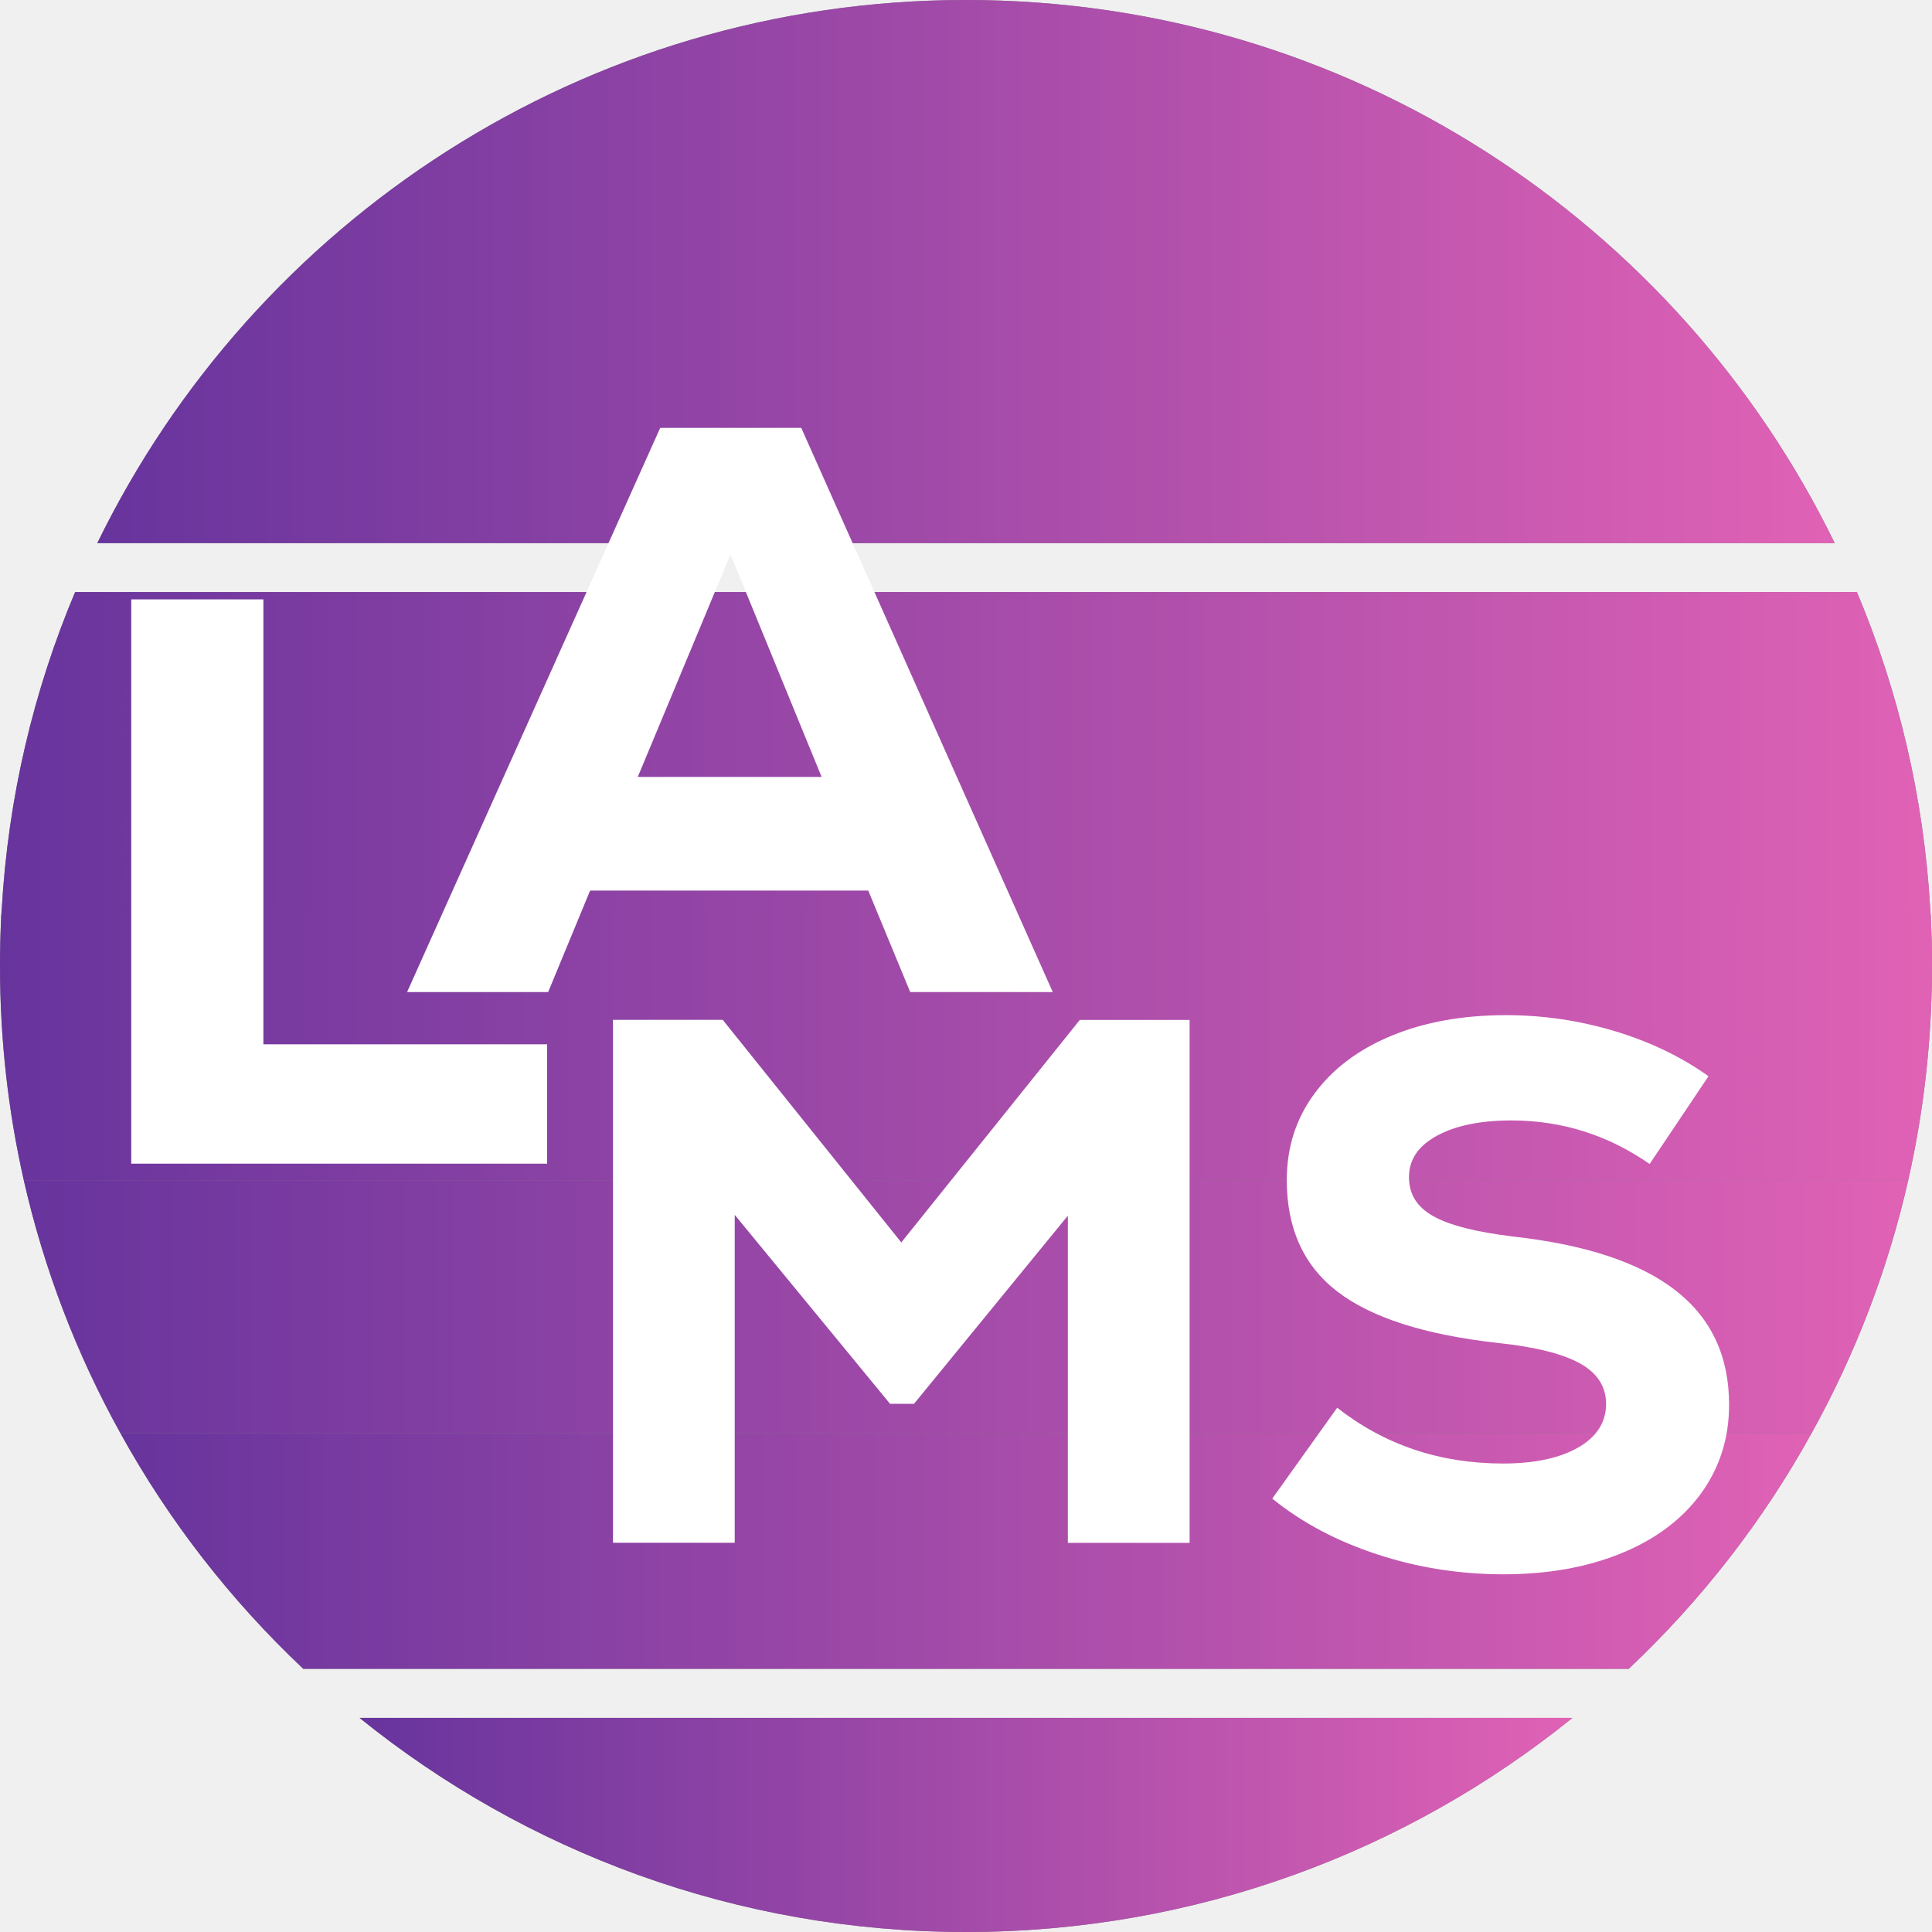
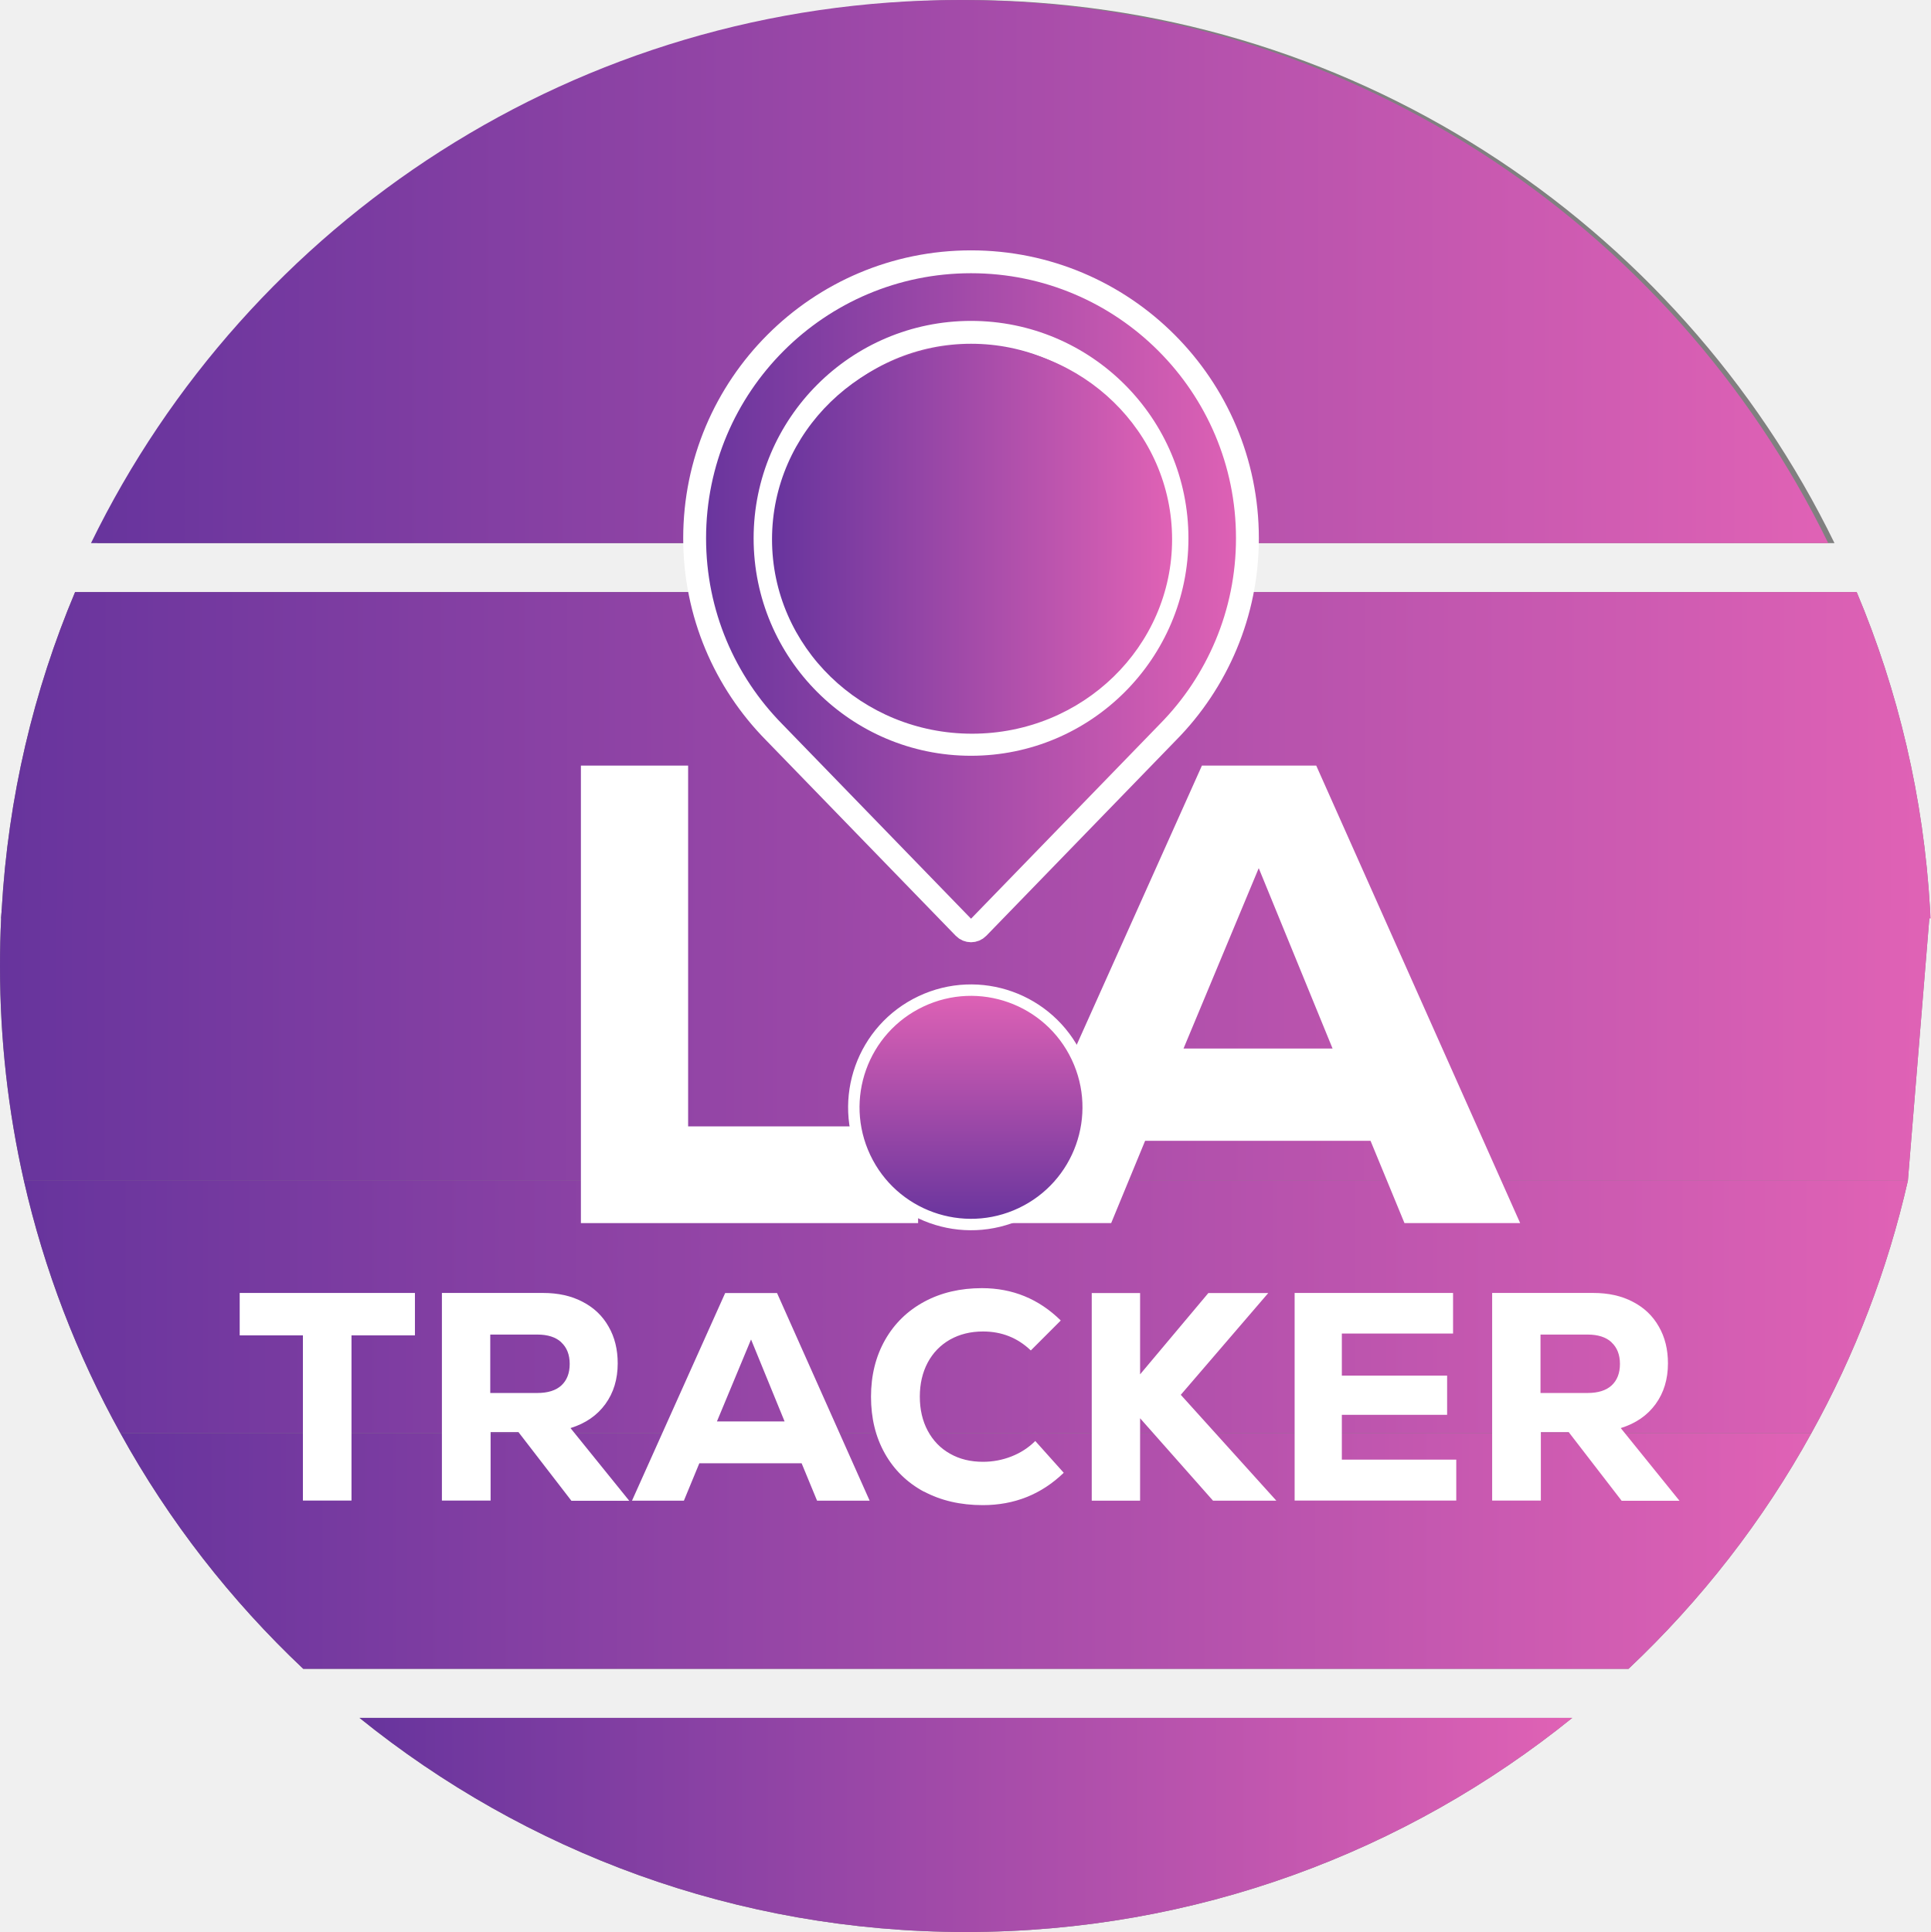
- <svg xmlns="http://www.w3.org/2000/svg" xmlns:xlink="http://www.w3.org/1999/xlink" id="Layer_2" width="169" height="169" viewBox="0 0 169 169">
+ <svg xmlns="http://www.w3.org/2000/svg" xmlns:xlink="http://www.w3.org/1999/xlink" id="Layer_2" width="168.9" height="169" viewBox="0 0 168.9 169">
  <defs>
-     <style>.cls-1{fill:url(#linear-gradient-2);}.cls-2{fill:#fff;}.cls-3{fill:url(#linear-gradient-4);}.cls-4{fill:url(#linear-gradient-3);}.cls-5{fill:url(#linear-gradient-5);}.cls-6{fill:url(#linear-gradient-6);}.cls-7{fill:gray;}.cls-8{fill:url(#linear-gradient);}</style>
-     <linearGradient id="linear-gradient" x1="8.51" y1="23.76" x2="160.49" y2="23.76" gradientUnits="userSpaceOnUse">
+     <style>.cls-1{fill:url(#linear-gradient-2);}.cls-2{fill:#fff;}.cls-3{fill:url(#linear-gradient-4);}.cls-4{fill:url(#linear-gradient-7);}.cls-4,.cls-5{stroke:#fff;stroke-miterlimit:10;}.cls-6{fill:url(#linear-gradient-3);}.cls-7{fill:url(#linear-gradient-5);}.cls-8{fill:url(#linear-gradient-9);}.cls-9{fill:url(#linear-gradient-6);}.cls-10{fill:gray;}.cls-5{fill:url(#linear-gradient-8);stroke-width:2px;}.cls-11{fill:url(#linear-gradient);}</style>
+     <linearGradient id="linear-gradient" x1="7.96" y1="23.76" x2="159.94" y2="23.76" gradientUnits="userSpaceOnUse">
      <stop offset="0" stop-color="#67349d" />
      <stop offset="1" stop-color="#e062b5" />
    </linearGradient>
    <linearGradient id="linear-gradient-2" x1=".1" y1="66.06" x2="168.9" y2="66.06" xlink:href="#linear-gradient" />
-     <linearGradient id="linear-gradient-3" x1="0" y1="91.41" x2="169" y2="91.41" xlink:href="#linear-gradient" />
+     <linearGradient id="linear-gradient-3" x1="0" y1="91.41" x2="168.85" y2="91.41" xlink:href="#linear-gradient" />
    <linearGradient id="linear-gradient-4" x1="2.09" y1="114.32" x2="166.91" y2="114.32" xlink:href="#linear-gradient" />
    <linearGradient id="linear-gradient-5" x1="10.53" y1="135.67" x2="158.47" y2="135.67" xlink:href="#linear-gradient" />
    <linearGradient id="linear-gradient-6" x1="31.45" y1="159.63" x2="137.55" y2="159.63" xlink:href="#linear-gradient" />
+     <linearGradient id="linear-gradient-7" x1="84.95" y1="107.12" x2="84.95" y2="86.63" gradientTransform="translate(49.59 -27.02) rotate(25.32)" xlink:href="#linear-gradient" />
+     <linearGradient id="linear-gradient-8" x1="60.77" y1="52.17" x2="109.13" y2="52.17" xlink:href="#linear-gradient" />
+     <linearGradient id="linear-gradient-9" x1="67.54" y1="47.18" x2="102.54" y2="47.18" xlink:href="#linear-gradient" />
  </defs>
  <g id="Layer_1-2">
-     <path class="cls-7" d="M160.49,47.51H8.51C22.22,19.38,51.1,0,84.5,0s62.28,19.38,75.99,47.51Z" />
-     <path class="cls-7" d="M31.45,150.27h106.1c-14.5,11.71-32.95,18.73-53.05,18.73s-38.55-7.02-53.05-18.73Z" />
-     <path class="cls-7" d="M169,84.5c0,6.45-.72,12.74-2.09,18.78-1.78,7.83-4.65,15.25-8.44,22.08-4.24,7.69-9.66,14.64-16,20.62H26.53c-6.34-5.98-11.76-12.93-16-20.62-3.79-6.83-6.66-14.25-8.44-22.08-1.37-6.04-2.09-12.33-2.09-18.78,0-1.39.03-2.78.1-4.16.01-.26.03-.53.05-.79.56-9.8,2.79-19.14,6.42-27.76h155.86c3.63,8.62,5.86,17.96,6.42,27.76.02.26.04.53.05.79.07,1.38.1,2.77.1,4.16Z" />
-     <path class="cls-8" d="M160.49,47.51H8.51C22.22,19.38,51.1,0,84.5,0s62.28,19.38,75.99,47.51Z" />
-     <path class="cls-1" d="M168.9,80.34H.1c.01-.26.03-.53.05-.79.56-9.8,2.79-19.14,6.42-27.76h155.86c3.63,8.62,5.86,17.96,6.42,27.76.02.26.04.53.05.79Z" />
-     <path class="cls-4" d="M169,84.5c0,6.45-.72,12.74-2.09,18.78H2.09c-1.37-6.04-2.09-12.33-2.09-18.78,0-1.39.03-2.78.1-4.16.01-.26.03-.53.05-.79h168.7c.02.26.04.53.05.79.07,1.38.1,2.77.1,4.16Z" />
-     <path class="cls-3" d="M166.91,103.28c-1.78,7.83-4.65,15.25-8.44,22.08H10.53c-3.79-6.83-6.66-14.25-8.44-22.08h164.82Z" />
-     <path class="cls-5" d="M158.47,125.36c-4.24,7.69-9.66,14.64-16,20.62H26.53c-6.34-5.98-11.76-12.93-16-20.62h147.94Z" />
-     <path class="cls-6" d="M137.55,150.27c-14.5,11.71-32.95,18.73-53.05,18.73s-38.55-7.02-53.05-18.73h106.1Z" />
-     <path class="cls-2" d="M79.62,86.78l-3.67-8.88h-24.33l-3.67,8.88h-12.34l22.14-49.35h12.34l22,49.35h-12.48ZM63.9,48.5l-8.11,19.46h16.08l-7.97-19.46Z" />
-     <path class="cls-2" d="M11.48,52.43h11.56v38.92h24.82v10.44H11.48v-49.35Z" />
-     <path class="cls-2" d="M94.45,89.22h9.61v45.74h-10.65v-28.62l-13.46,16.46h-2.09l-13.59-16.53v28.68h-10.65v-45.74h9.6l15.62,19.47,15.62-19.47Z" />
-     <path class="cls-2" d="M120.48,135.97c-3.54-1.16-6.6-2.78-9.19-4.88l5.68-7.95c4.14,3.25,8.98,4.88,14.5,4.88,2.76,0,4.96-.47,6.58-1.4s2.44-2.21,2.44-3.81c0-1.51-.76-2.7-2.27-3.54-1.52-.85-3.92-1.45-7.22-1.8-6.37-.71-11.04-2.21-14-4.48-2.96-2.27-4.44-5.52-4.44-9.76,0-2.85.8-5.37,2.41-7.55,1.6-2.18,3.85-3.88,6.75-5.08,2.9-1.2,6.24-1.8,10.02-1.8,3.25,0,6.42.47,9.52,1.4,3.1.94,5.82,2.25,8.19,3.94l-5.15,7.68c-3.65-2.54-7.68-3.81-12.09-3.81-2.72,0-4.89.45-6.52,1.34-1.63.89-2.44,2.09-2.44,3.61s.7,2.61,2.1,3.41,3.75,1.4,7.05,1.8c6.33.71,11.05,2.28,14.17,4.71,3.12,2.43,4.68,5.76,4.68,9.99,0,2.94-.83,5.54-2.47,7.79-1.65,2.25-3.97,3.99-6.95,5.21-2.99,1.22-6.42,1.84-10.29,1.84s-7.52-.58-11.06-1.74Z" />
+     <path class="cls-10" d="M84.5,0c33.4,0,62.28,19.38,75.99,47.51H8.51C22.22,19.38,51.1,0,84.5,0" />
+     <path class="cls-10" d="M31.45,150.27h106.1c-14.5,11.71-32.95,18.73-53.05,18.73s-38.55-7.02-53.05-18.73Z" />
+     <path class="cls-10" d="M166.91,103.28c-1.78,7.83-4.65,15.25-8.44,22.08-4.24,7.69-9.66,14.64-16,20.62H26.53c-6.34-5.98-11.76-12.93-16-20.62-3.79-6.83-6.66-14.25-8.44-22.08-1.37-6.04-2.09-12.33-2.09-18.78,0-1.39.03-2.78.1-4.16.01-.26.03-.53.05-.79.56-9.8,2.79-19.14,6.42-27.76h155.86c3.63,8.62,5.86,17.96,6.42,27.76" />
+     <path class="cls-11" d="M83.95,0c33.4,0,62.28,19.38,75.99,47.51H7.96C21.67,19.38,50.55,0,83.95,0" />
+     <path class="cls-1" d="M168.9,80.34H.1c.01-.26.03-.53.05-.79.56-9.8,2.79-19.14,6.42-27.76h155.86c3.63,8.62,5.86,17.96,6.42,27.76" />
+     <path class="cls-6" d="M166.91,103.28H2.09c-1.37-6.04-2.09-12.33-2.09-18.78,0-1.39.03-2.78.1-4.16.01-.26.03-.53.05-.79h168.7" />
+     <path class="cls-3" d="M166.91,103.28c-1.78,7.83-4.65,15.25-8.44,22.08H10.53c-3.79-6.83-6.66-14.25-8.44-22.08h164.82" />
+     <path class="cls-7" d="M158.47,125.36c-4.24,7.69-9.66,14.64-16,20.62H26.53c-6.34-5.98-11.76-12.93-16-20.62h147.94Z" />
+     <path class="cls-9" d="M137.55,150.27c-14.5,11.71-32.95,18.73-53.05,18.73s-38.55-7.02-53.05-18.73h106.1Z" />
+     <path class="cls-2" d="M122.87,106.99l-2.97-7.2h-19.72l-2.97,7.2h-10.01l17.95-40.02h10l17.84,40.02h-10.12ZM110.12,75.94l-6.58,15.78h13.04l-6.46-15.78Z" />
+     <path class="cls-2" d="M50.82,66.97h9.38v31.56h20.12v8.46h-29.5v-40.02Z" />
+     <path class="cls-2" d="M36.3,113.1v3.71h-5.55v14.45h-4.25v-14.45h-5.53v-3.71h15.34Z" />
+     <path class="cls-2" d="M45.38,125.27h-2.46v5.99h-4.26v-18.16h8.85c1.31,0,2.46.25,3.45.77.99.51,1.75,1.23,2.28,2.17.54.93.8,2.01.8,3.22,0,1.38-.36,2.57-1.08,3.56-.72.99-1.73,1.69-3.05,2.1l5.14,6.36h-5.06l-4.62-5.99ZM49.1,117.41c-.49-.45-1.19-.67-2.09-.67h-4.12v5.11h4.12c.92,0,1.62-.22,2.1-.66.48-.44.73-1.07.73-1.88s-.25-1.44-.74-1.89Z" />
+     <path class="cls-2" d="M71.48,131.27l-1.35-3.27h-8.95l-1.35,3.27h-4.54l8.15-18.16h4.54l8.1,18.16h-4.59ZM65.7,117.18l-2.98,7.16h5.92l-2.93-7.16Z" />
+     <path class="cls-2" d="M80.84,130.49c-1.48-.8-2.62-1.91-3.43-3.35s-1.21-3.09-1.21-4.96.41-3.52,1.23-4.97c.82-1.44,1.97-2.56,3.44-3.35,1.47-.79,3.15-1.18,5.03-1.18,2.68,0,4.98.94,6.9,2.83l-2.62,2.62c-1.16-1.11-2.55-1.66-4.18-1.66-1.09,0-2.05.24-2.89.71-.84.48-1.49,1.15-1.95,2.01-.46.87-.69,1.86-.69,2.98s.23,2.12.69,2.98c.46.86,1.11,1.54,1.95,2.01.84.48,1.8.71,2.89.71.87,0,1.7-.16,2.49-.47s1.49-.76,2.08-1.35l2.49,2.78c-1.96,1.89-4.32,2.83-7.08,2.83-1.96,0-3.67-.4-5.15-1.19Z" />
+     <path class="cls-2" d="M111.65,131.27h-5.53l-6.38-7.21v7.21h-4.23v-18.16h4.23v7.11l5.97-7.11h5.24l-7.65,8.9,8.36,9.26Z" />
+     <path class="cls-2" d="M117.38,127.68h10.02v3.58h-14.14v-18.16h13.86v3.55h-9.73v3.68h9.21v3.43h-9.21v3.92Z" />
+     <path class="cls-2" d="M137.26,125.27h-2.46v5.99h-4.26v-18.16h8.85c1.31,0,2.46.25,3.45.77.99.51,1.75,1.23,2.28,2.17.54.93.8,2.01.8,3.22,0,1.38-.36,2.57-1.08,3.56-.72.99-1.73,1.69-3.05,2.1l5.14,6.36h-5.06l-4.62-5.99ZM140.98,117.41c-.49-.45-1.19-.67-2.09-.67h-4.12v5.11h4.12c.92,0,1.62-.22,2.1-.66.48-.44.73-1.07.73-1.88s-.25-1.44-.74-1.89Z" />
+     <circle class="cls-4" cx="84.95" cy="96.87" r="10.25" transform="translate(-33.27 45.63) rotate(-25.32)" />
+     <path class="cls-5" d="M84.95,22.9c-13.35,0-24.18,10.83-24.18,24.18,0,6.61,2.65,12.59,6.94,16.95l16.62,17.13c.34.35.9.35,1.24,0l16.62-17.13c2.15-2.18,3.88-4.77,5.08-7.64,1.2-2.87,1.86-6.01,1.86-9.31,0-13.35-10.83-24.18-24.18-24.18ZM84.95,65.11c-9.95,0-18.02-8.07-18.02-18.02s8.07-18.02,18.02-18.02,18.02,8.07,18.02,18.02-8.07,18.02-18.02,18.02Z" />
+     <ellipse class="cls-8" cx="85.04" cy="47.18" rx="17.5" ry="17" />
  </g>
</svg>
